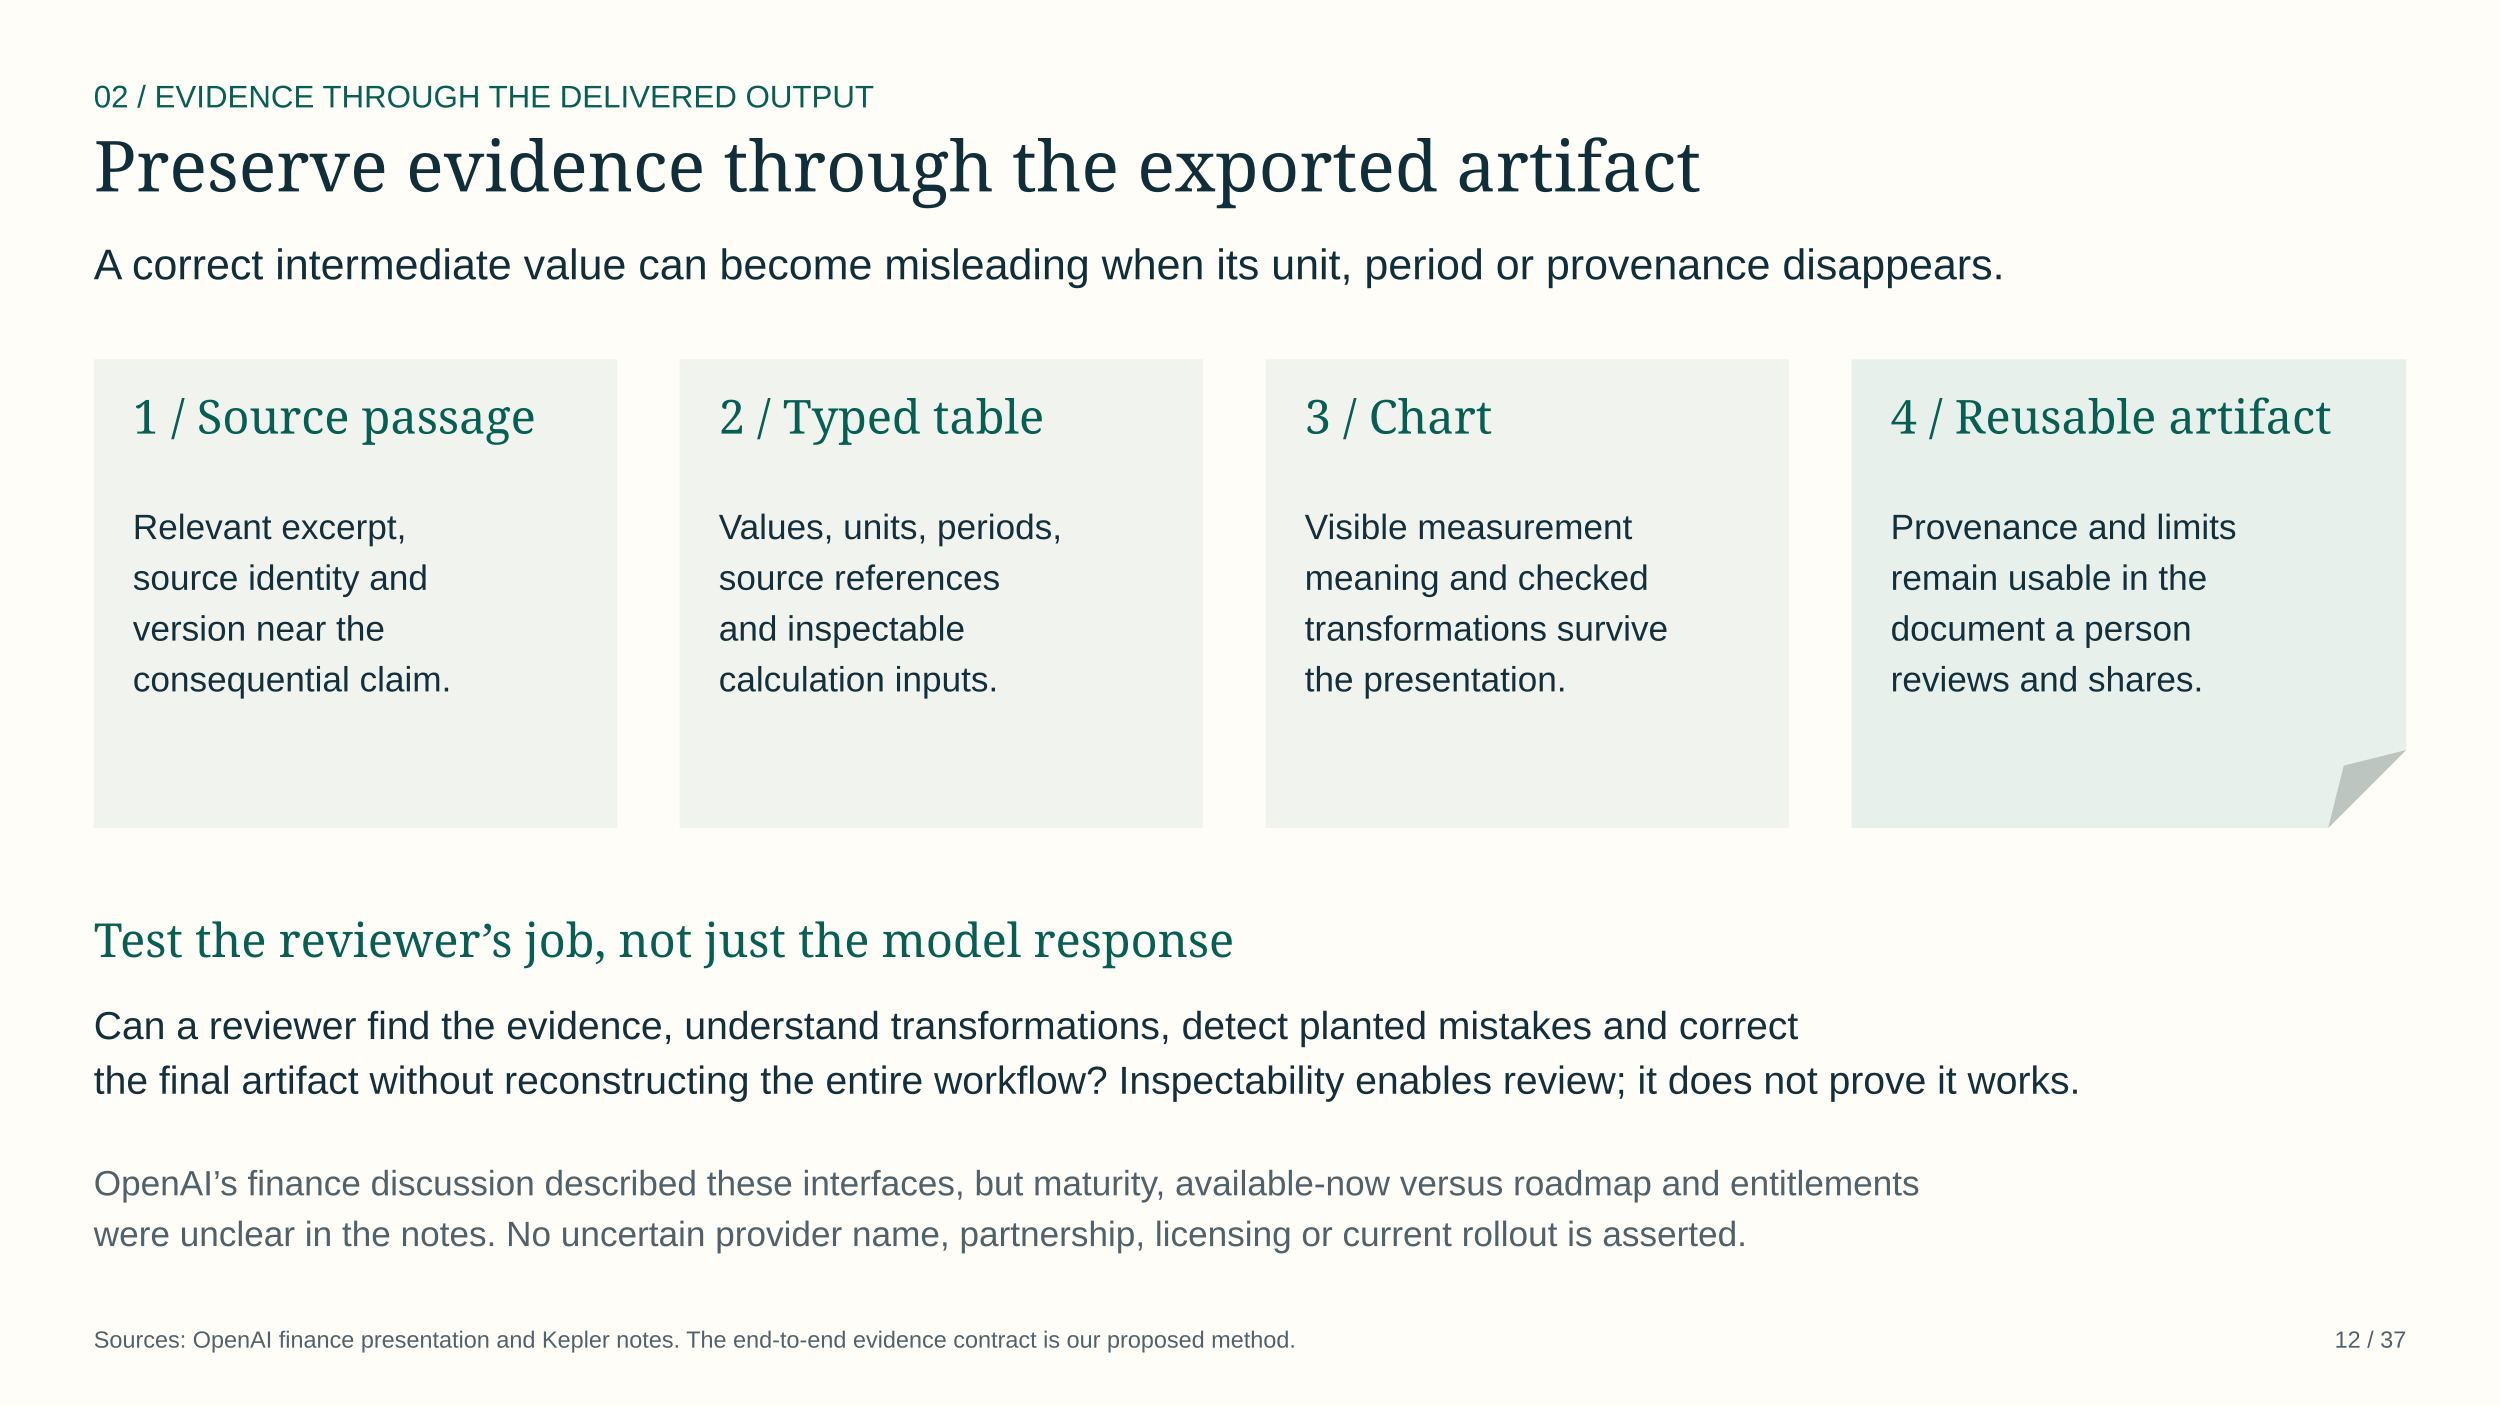
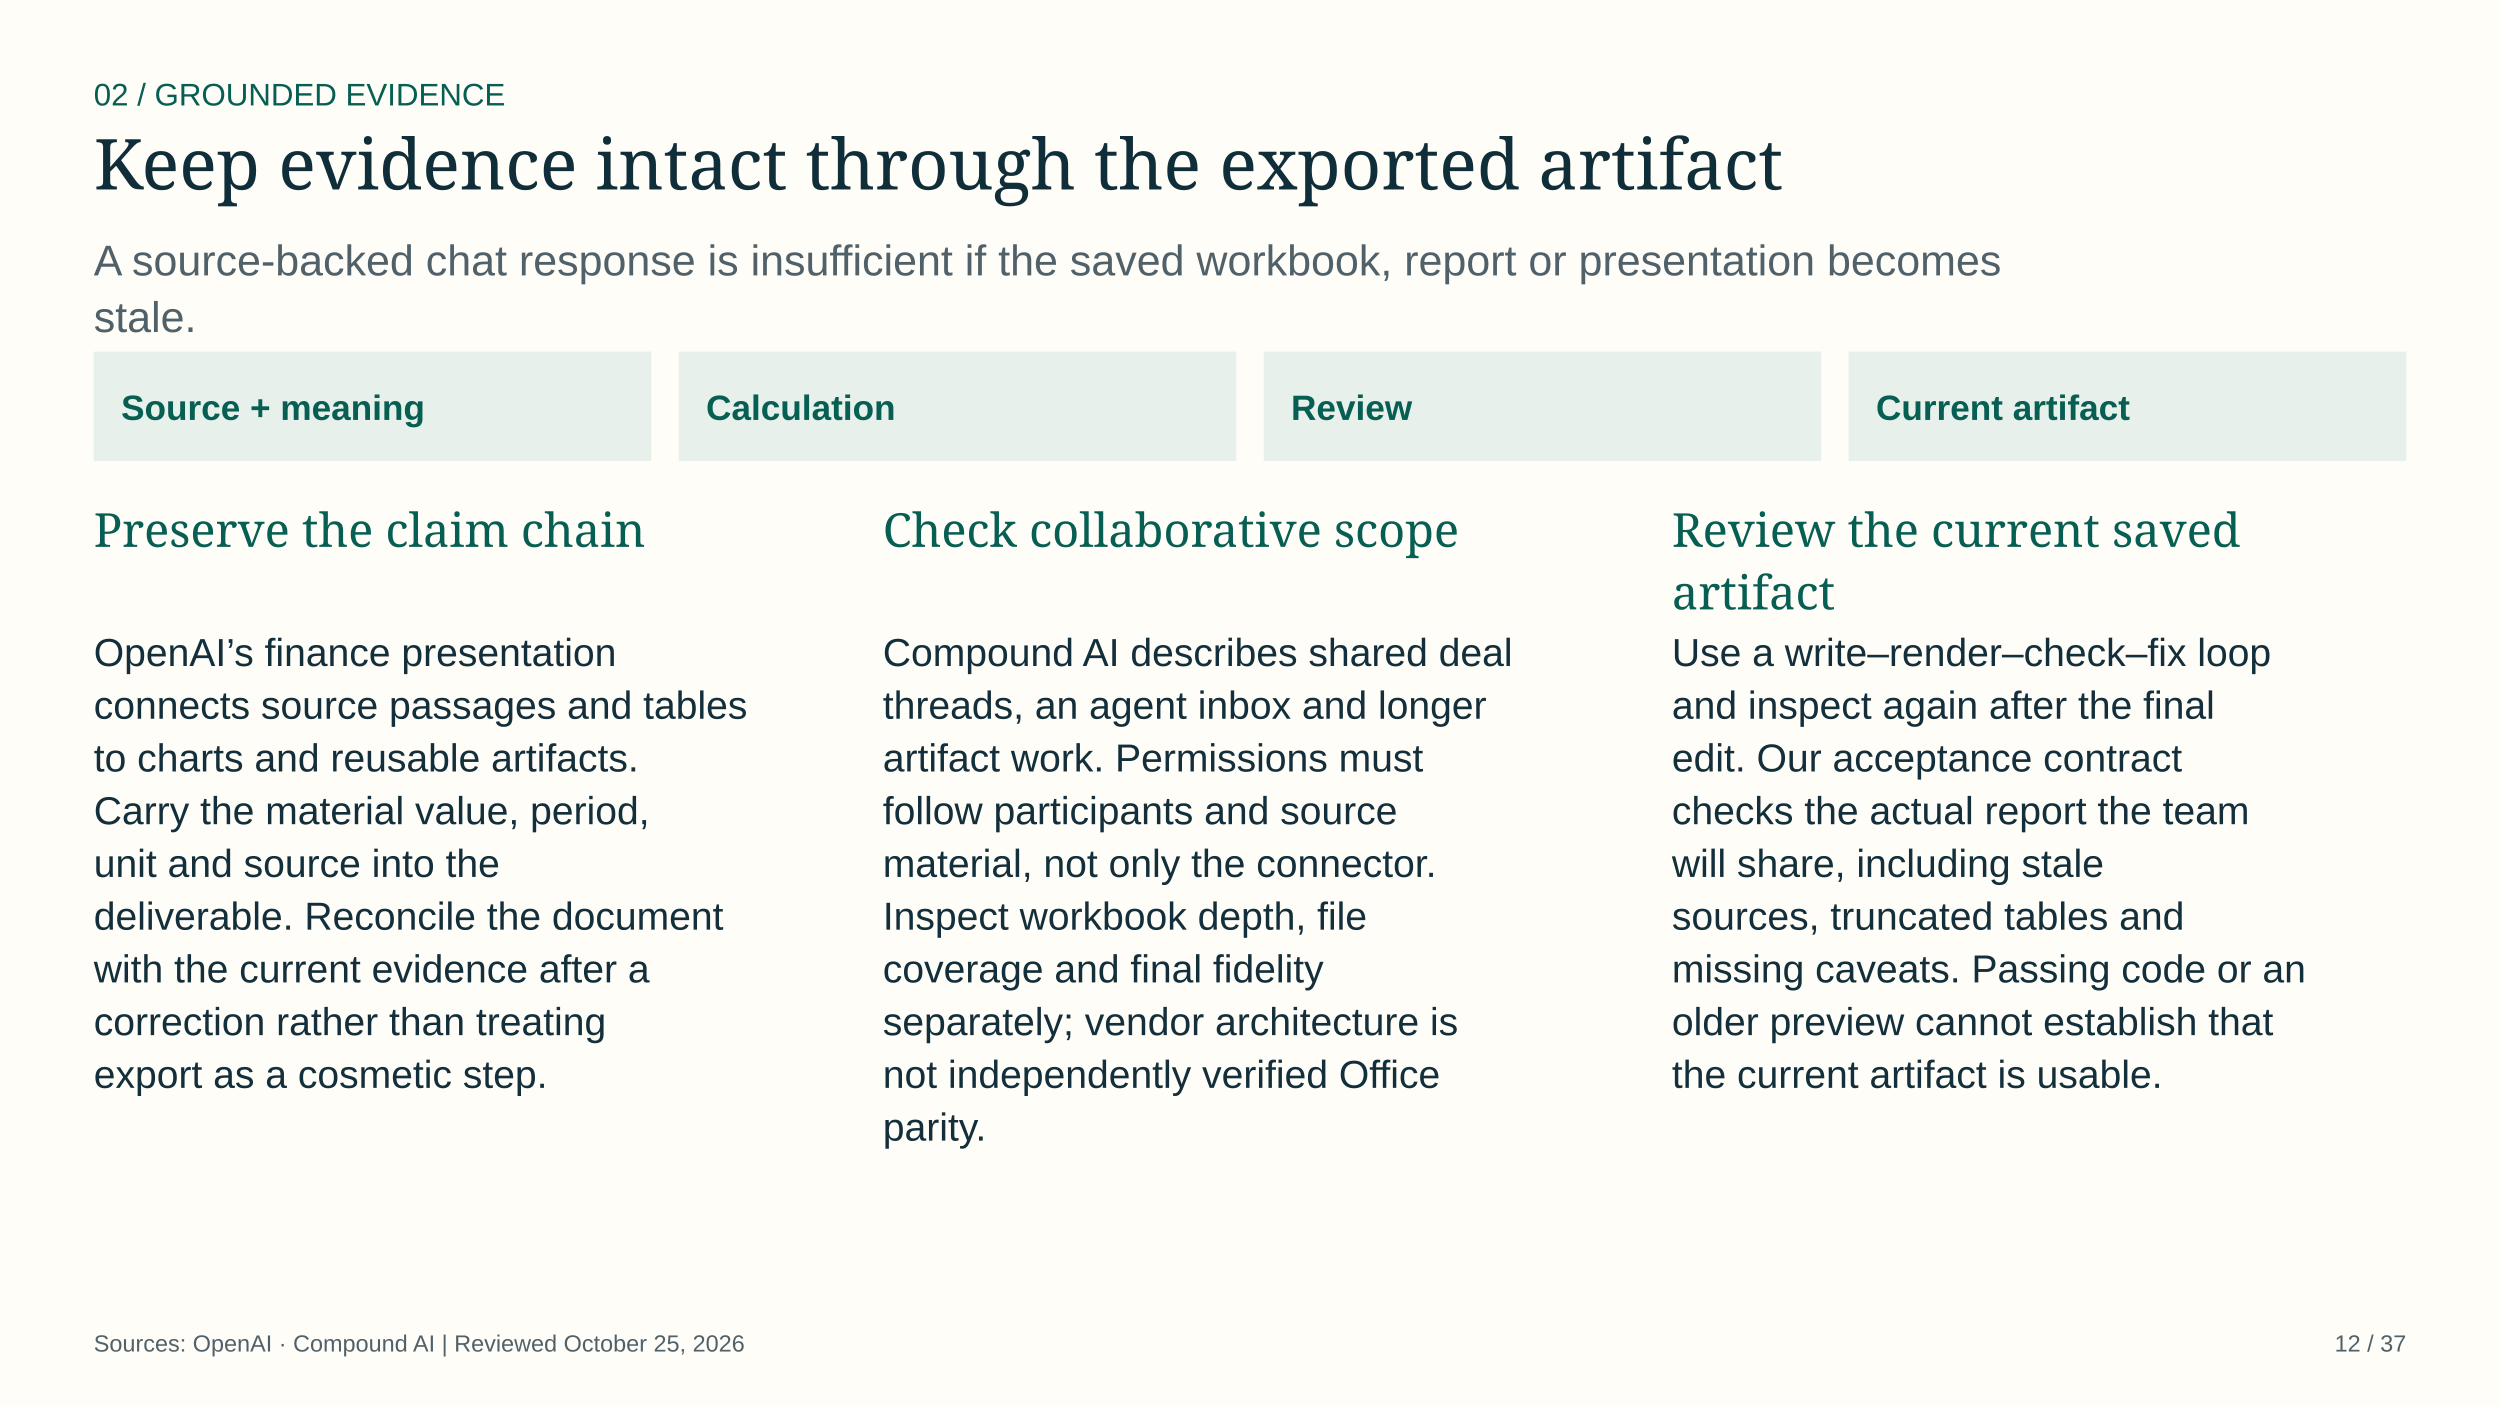
<svg xmlns="http://www.w3.org/2000/svg" viewBox="0 0 1280 720" font-family="Arial" font-size="20" data-pptx-page-role="content">
-   <rect id="background" data-pptx-role="background" width="1280" height="720" fill="#FFFDF7" />
-   <g id="title" data-pptx-bounds="48 40 1184 120" fill="#102E3A">
-     <text x="48" y="55" font-size="16" fill="#075E52">02 / EVIDENCE THROUGH THE DELIVERED OUTPUT</text>
-     <text x="48" y="98" font-family="Cambria" font-size="36">Preserve evidence through the exported artifact</text>
-     <text x="48" y="143" font-size="22">A correct intermediate value can become misleading when its unit, period or provenance disappears.</text>
-   </g>
-   <g id="artifact-path" data-pptx-bounds="48 184 1184 240">
-     <g>
-       <rect x="48" y="184" width="268" height="240" fill="#F1F4EE" />
-       <text x="68" y="222" font-family="Cambria" font-size="24" fill="#075E52">1 / Source passage</text>
-       <text x="68" y="276" font-size="18" fill="#132F3B">Relevant excerpt,<tspan x="68" dy="26">source identity and</tspan>
-         <tspan x="68" dy="26">version near the</tspan>
-         <tspan x="68" dy="26">consequential claim.</tspan>
-       </text>
-     </g>
-     <g>
-       <rect x="348" y="184" width="268" height="240" fill="#F1F4EE" />
-       <text x="368" y="222" font-family="Cambria" font-size="24" fill="#075E52">2 / Typed table</text>
-       <text x="368" y="276" font-size="18" fill="#132F3B">Values, units, periods,<tspan x="368" dy="26">source references</tspan>
-         <tspan x="368" dy="26">and inspectable</tspan>
-         <tspan x="368" dy="26">calculation inputs.</tspan>
-       </text>
-     </g>
-     <g>
-       <rect x="648" y="184" width="268" height="240" fill="#F1F4EE" />
-       <text x="668" y="222" font-family="Cambria" font-size="24" fill="#075E52">3 / Chart</text>
-       <text x="668" y="276" font-size="18" fill="#132F3B">Visible measurement<tspan x="668" dy="26">meaning and checked</tspan>
-         <tspan x="668" dy="26">transformations survive</tspan>
-         <tspan x="668" dy="26">the presentation.</tspan>
-       </text>
-     </g>
-     <g id="p12-exported-artifact" data-pptx-authoring="preset" data-pptx-object="shape" data-pptx-prst="foldedCorner" data-pptx-frame="948 184 284 240" fill="#E7F0EA" stroke="none">
-       <path d="M 948 184 L 1232 184 L 1232 384 L 1192 424 L 948 424 Z" />
-       <path d="M 1192 424 L 1200 392 L 1232 384 Z" fill="#BDC5C0" />
-       <path d="M 1192 424 L 1200 392 L 1232 384 L 1192 424 L 948 424 L 948 184 L 1232 184 L 1232 384" fill="none" />
-     </g>
-     <text x="968" y="222" font-family="Cambria" font-size="24" fill="#075E52">4 / Reusable artifact</text>
-     <text x="968" y="276" font-size="18" fill="#132F3B">Provenance and limits<tspan x="968" dy="26">remain usable in the</tspan>
-       <tspan x="968" dy="26">document a person</tspan>
-       <tspan x="968" dy="26">reviews and shares.</tspan>
+   <rect id="background" data-pptx-role="background" x="0" y="0" width="1280" height="720" fill="#FFFDF7" />
+   <g id="title" data-pptx-bounds="48 38 1184 140">
+     <text x="48" y="54" font-size="16" fill="#075E52">02 / GROUNDED EVIDENCE</text>
+     <text x="48" y="97" font-size="36" font-family="Cambria" fill="#102E3A">Keep evidence intact through the exported artifact</text>
+     <text x="48" y="141" font-size="22" fill="#50616A">A source-backed chat response is insufficient if the saved workbook, report or presentation becomes <tspan x="48" dy="29">stale.</tspan>
    </text>
  </g>
-   <g id="reviewer-test" data-pptx-bounds="48 460 1184 113" fill="#132F3B">
-     <text x="48" y="490" font-size="24" font-family="Cambria" fill="#075E52">Test the reviewer’s job, not just the model response</text>
-     <text x="48" y="532">Can a reviewer find the evidence, understand transformations, detect planted mistakes and correct<tspan x="48" dy="28">the final artifact without reconstructing the entire workflow? Inspectability enables review; it does not prove it works.</tspan>
+   <g id="method-sequence" data-pptx-bounds="48 180 1184 56">
+     <rect x="48.0" y="180" width="285.5" height="56" fill="#E7F0EA" />
+     <text x="62.0" y="215" font-size="18" fill="#075E52" font-weight="bold">Source + meaning</text>
+     <rect x="347.5" y="180" width="285.5" height="56" fill="#E7F0EA" />
+     <text x="361.5" y="215" font-size="18" fill="#075E52" font-weight="bold">Calculation</text>
+     <rect x="647.0" y="180" width="285.5" height="56" fill="#E7F0EA" />
+     <text x="661.0" y="215" font-size="18" fill="#075E52" font-weight="bold">Review</text>
+     <rect x="946.5" y="180" width="285.5" height="56" fill="#E7F0EA" />
+     <text x="960.5" y="215" font-size="18" fill="#075E52" font-weight="bold">Current artifact</text>
+   </g>
+   <g id="analysis-1" data-pptx-bounds="48 252 365 413">
+     <text x="48" y="280" font-size="24" font-family="Cambria" fill="#075E52">Preserve the claim chain</text>
+     <text x="48" y="341" fill="#132F3B">OpenAI’s finance presentation <tspan x="48" dy="27">connects source passages and tables </tspan>
+       <tspan x="48" dy="27">to charts and reusable artifacts. </tspan>
+       <tspan x="48" dy="27">Carry the material value, period, </tspan>
+       <tspan x="48" dy="27">unit and source into the </tspan>
+       <tspan x="48" dy="27">deliverable. Reconcile the document </tspan>
+       <tspan x="48" dy="27">with the current evidence after a </tspan>
+       <tspan x="48" dy="27">correction rather than treating </tspan>
+       <tspan x="48" dy="27">export as a cosmetic step.</tspan>
    </text>
  </g>
-   <g id="availability" data-pptx-bounds="48 593 1184 58">
-     <text x="48" y="612" font-size="18" fill="#50616A">OpenAI’s finance discussion described these interfaces, but maturity, available-now versus roadmap and entitlements<tspan x="48" dy="26">were unclear in the notes. No uncertain provider name, partnership, licensing or current rollout is asserted.</tspan>
+   <g id="analysis-2" data-pptx-bounds="452 252 365 413">
+     <text x="452" y="280" font-size="24" font-family="Cambria" fill="#075E52">Check collaborative scope</text>
+     <text x="452" y="341" fill="#132F3B">Compound AI describes shared deal <tspan x="452" dy="27">threads, an agent inbox and longer </tspan>
+       <tspan x="452" dy="27">artifact work. Permissions must </tspan>
+       <tspan x="452" dy="27">follow participants and source </tspan>
+       <tspan x="452" dy="27">material, not only the connector. </tspan>
+       <tspan x="452" dy="27">Inspect workbook depth, file </tspan>
+       <tspan x="452" dy="27">coverage and final fidelity </tspan>
+       <tspan x="452" dy="27">separately; vendor architecture is </tspan>
+       <tspan x="452" dy="27">not independently verified Office </tspan>
+       <tspan x="452" dy="27">parity.</tspan>
    </text>
  </g>
-   <g id="footer" data-pptx-role="footer" data-pptx-bounds="48 672 1184 28" font-size="12" fill="#50616A">
-     <text x="48" y="690">Sources: OpenAI finance presentation and Kepler notes. The end-to-end evidence contract is our proposed method.</text>
-     <text x="1232" y="690" text-anchor="end">12 / 37</text>
+   <g id="analysis-3" data-pptx-bounds="856 252 365 413">
+     <text x="856" y="280" font-size="24" font-family="Cambria" fill="#075E52">Review the current saved <tspan x="856" dy="32">artifact</tspan>
+     </text>
+     <text x="856" y="341" fill="#132F3B">Use a write–render–check–fix loop <tspan x="856" dy="27">and inspect again after the final </tspan>
+       <tspan x="856" dy="27">edit. Our acceptance contract </tspan>
+       <tspan x="856" dy="27">checks the actual report the team </tspan>
+       <tspan x="856" dy="27">will share, including stale </tspan>
+       <tspan x="856" dy="27">sources, truncated tables and </tspan>
+       <tspan x="856" dy="27">missing caveats. Passing code or an </tspan>
+       <tspan x="856" dy="27">older preview cannot establish that </tspan>
+       <tspan x="856" dy="27">the current artifact is usable.</tspan>
+     </text>
+   </g>
+   <g id="footer" data-pptx-bounds="48 674 1184 26" fill="#50616A" font-size="12">
+     <text x="48" y="692">Sources: OpenAI · Compound AI | Reviewed October 25, 2026</text>
+     <text x="1232" y="692" text-anchor="end">12 / 37</text>
  </g>
</svg>
